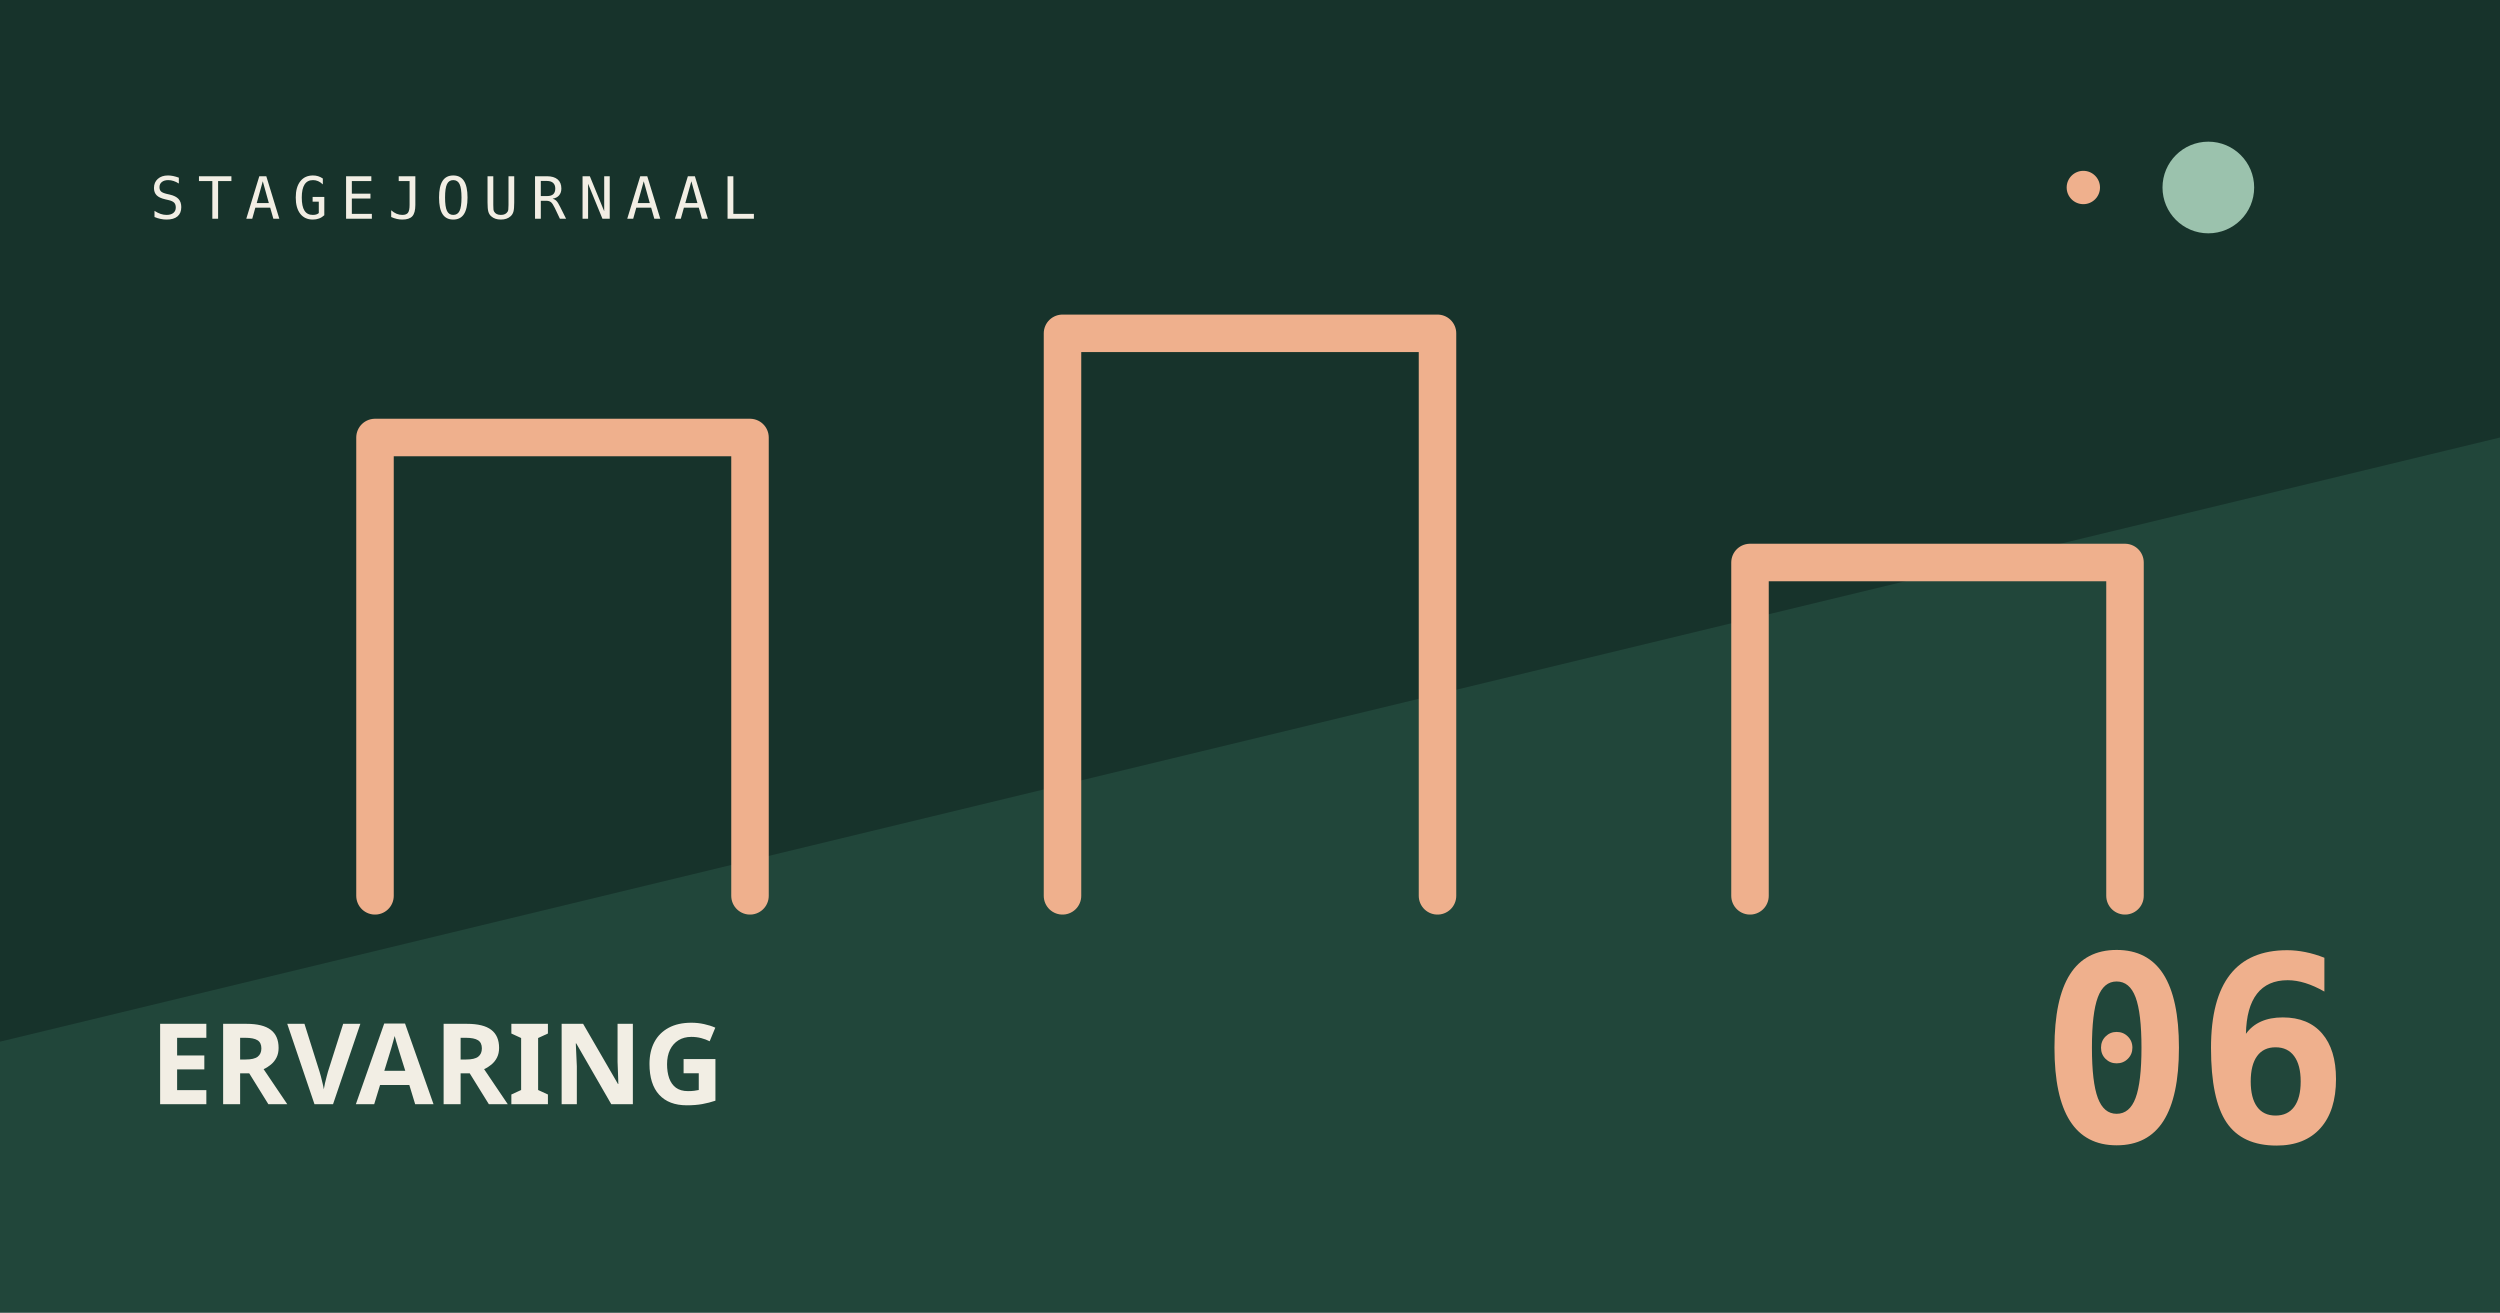
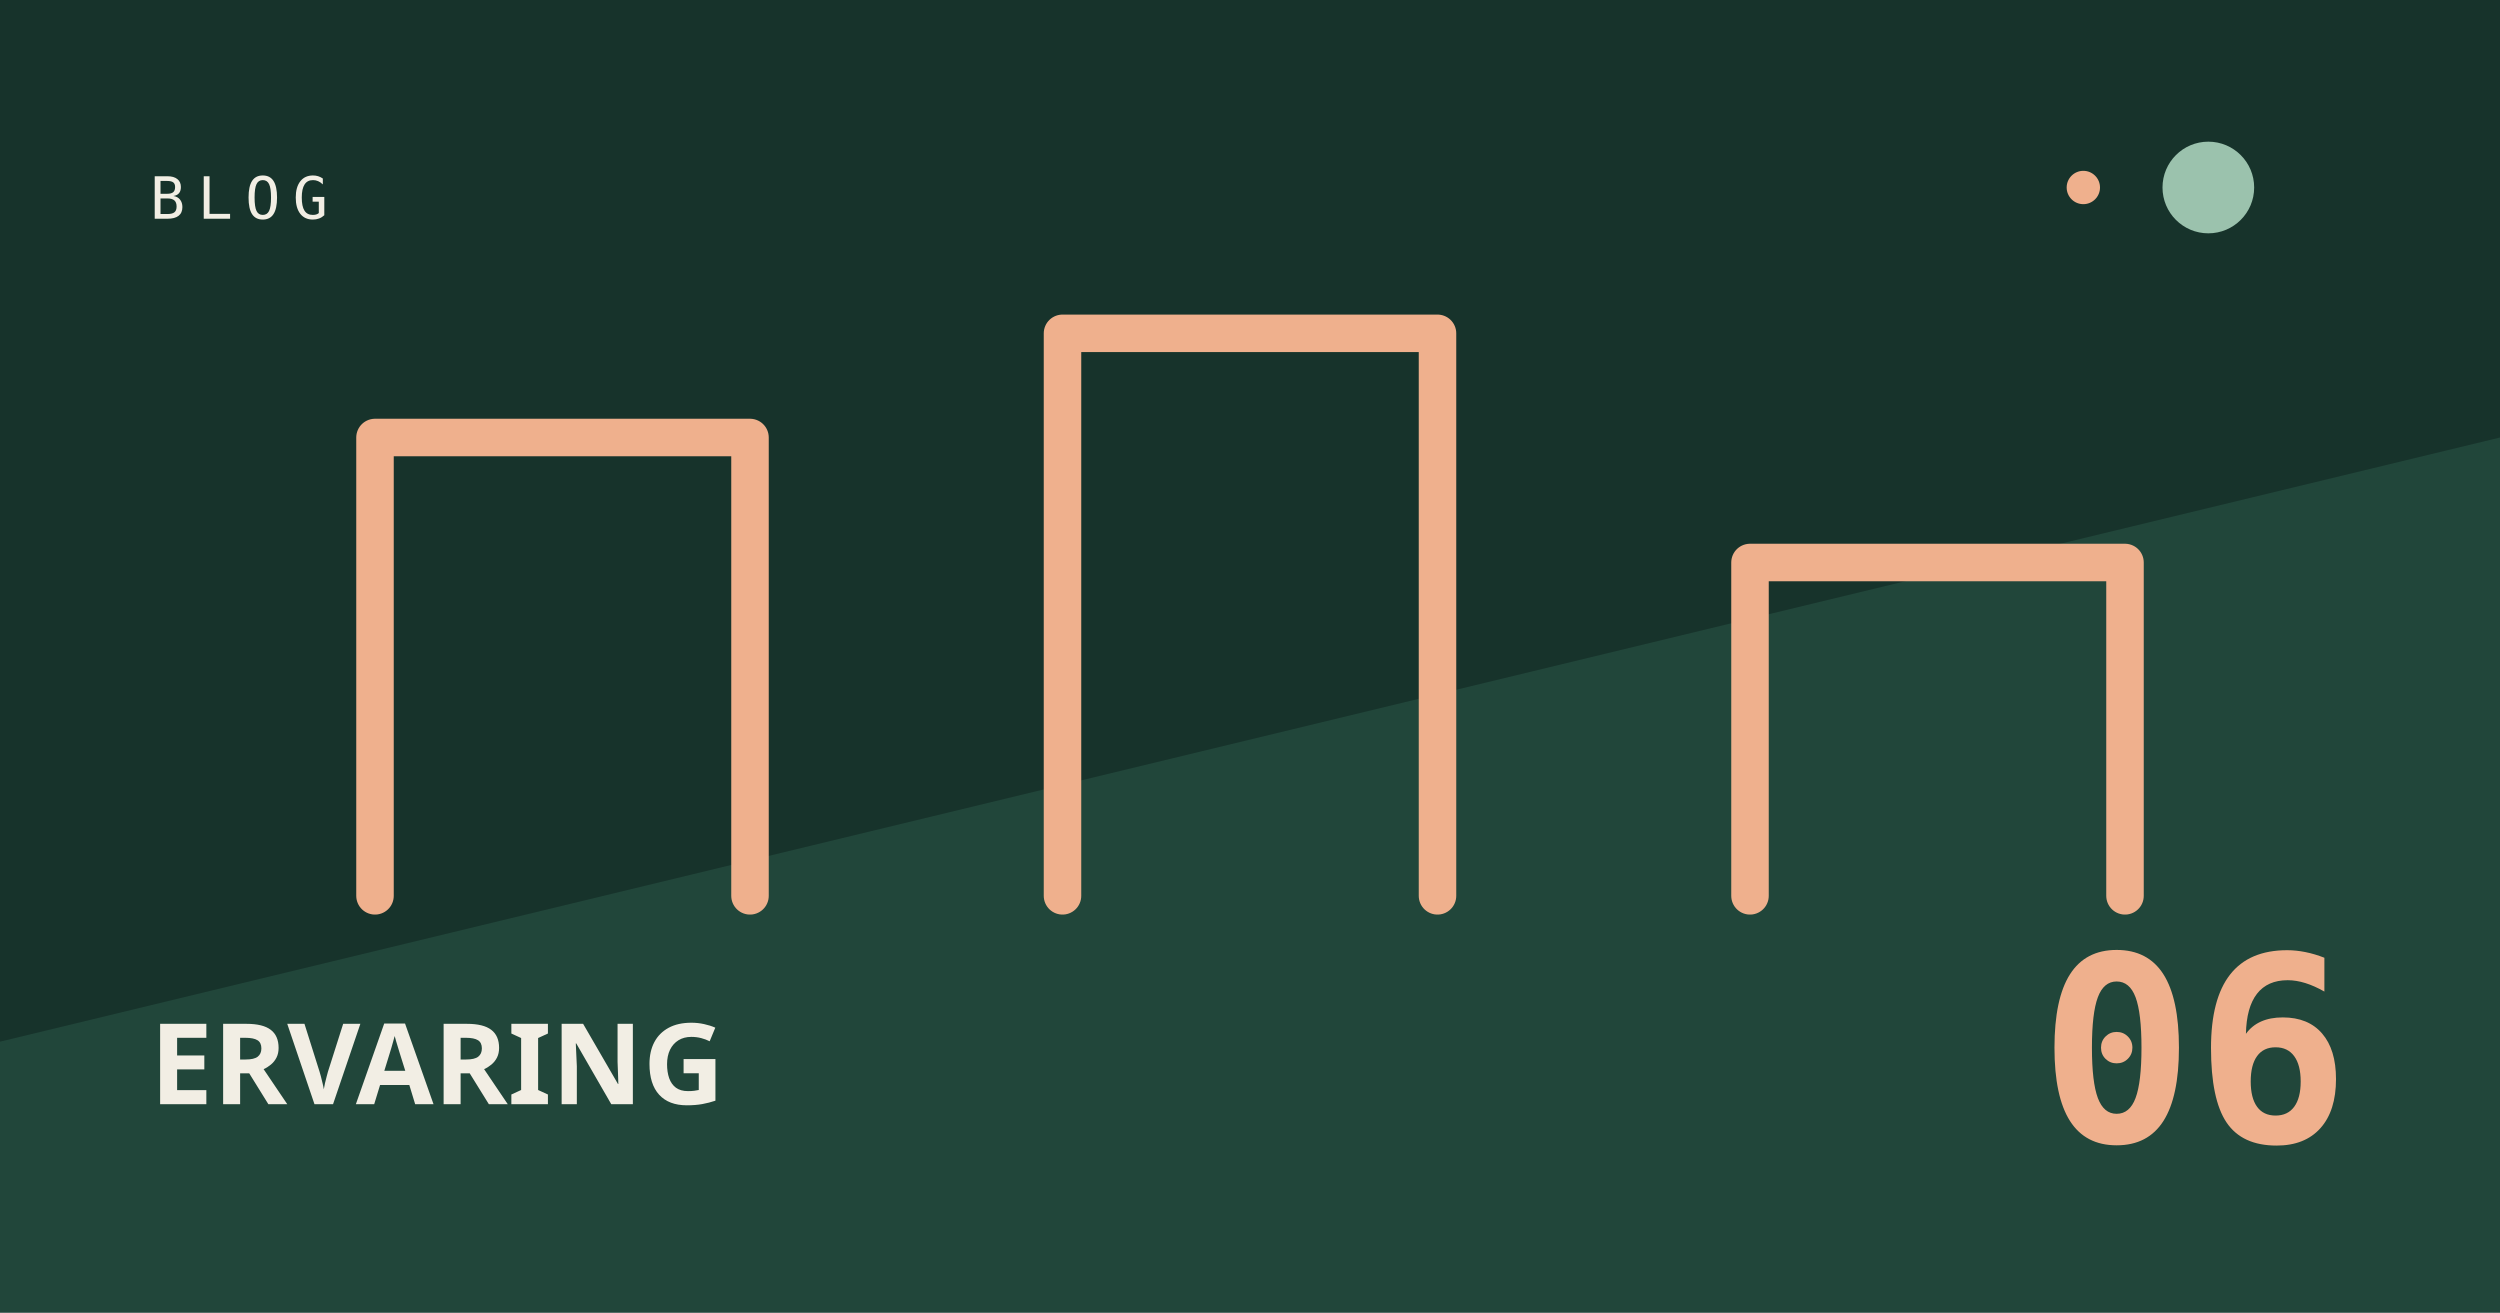
<svg xmlns="http://www.w3.org/2000/svg" viewBox="0 0 1200 630" role="img" aria-labelledby="t d">
  <rect width="1200" height="630" fill="#17332b" />
  <path d="M0 500 1200 210v420H0z" fill="#21463a" />
-   <text x="72" y="105" fill="#f2eee4" font-family="ui-monospace,monospace" font-size="28" letter-spacing="6">STAGEJOURNAAL</text>
+   <text x="72" y="105" fill="#f2eee4" font-family="ui-monospace,monospace" font-size="28" letter-spacing="6">BLOG</text>
  <text x="72" y="530" fill="#f2eee4" font-family="ui-sans-serif,sans-serif" font-size="54" font-weight="700">ERVARING</text>
  <text x="1128" y="548" fill="#efb08d" font-family="ui-monospace,monospace" font-size="124" font-weight="700" text-anchor="end">06</text>
  <path d="M180 430V210h180v220M510 430V160h180v270M840 430V270h180v160" fill="none" stroke="#efb08d" stroke-width="18" stroke-linecap="round" stroke-linejoin="round" />
  <circle cx="1060" cy="90" r="22" fill="#9bc2ad" />
  <circle cx="1000" cy="90" r="8" fill="#efb08d" />
</svg>
